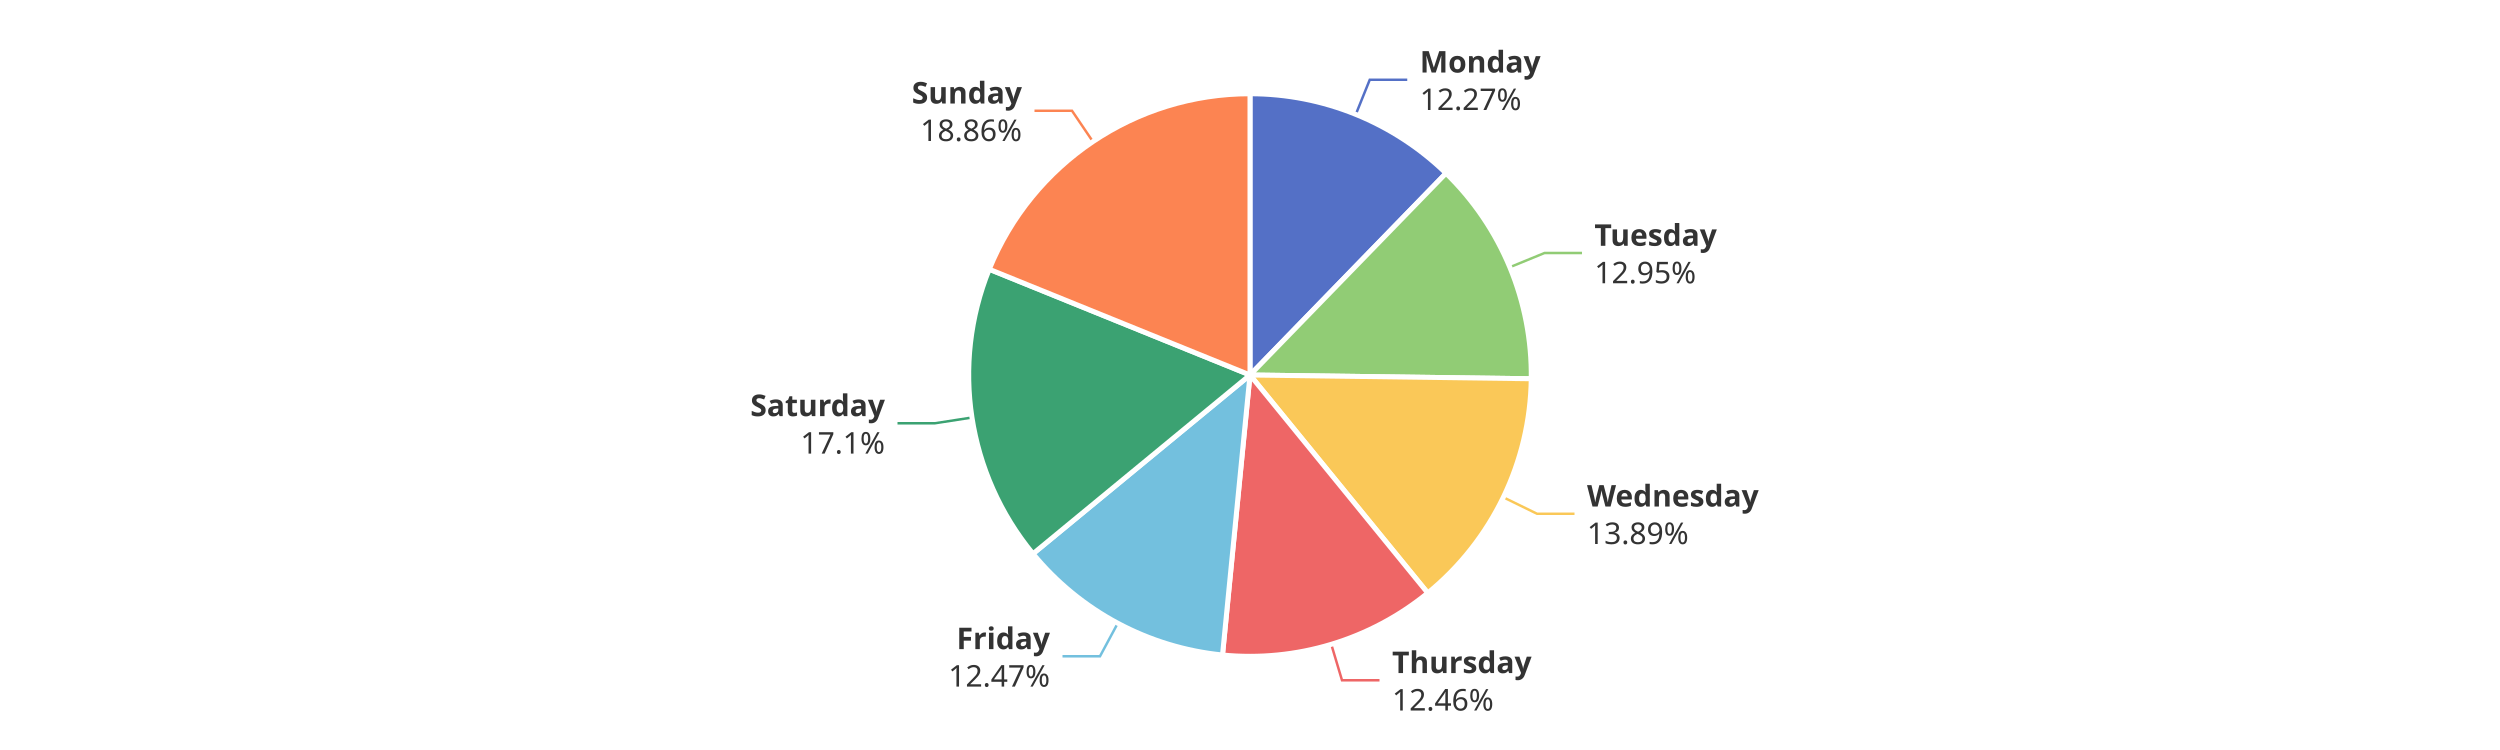
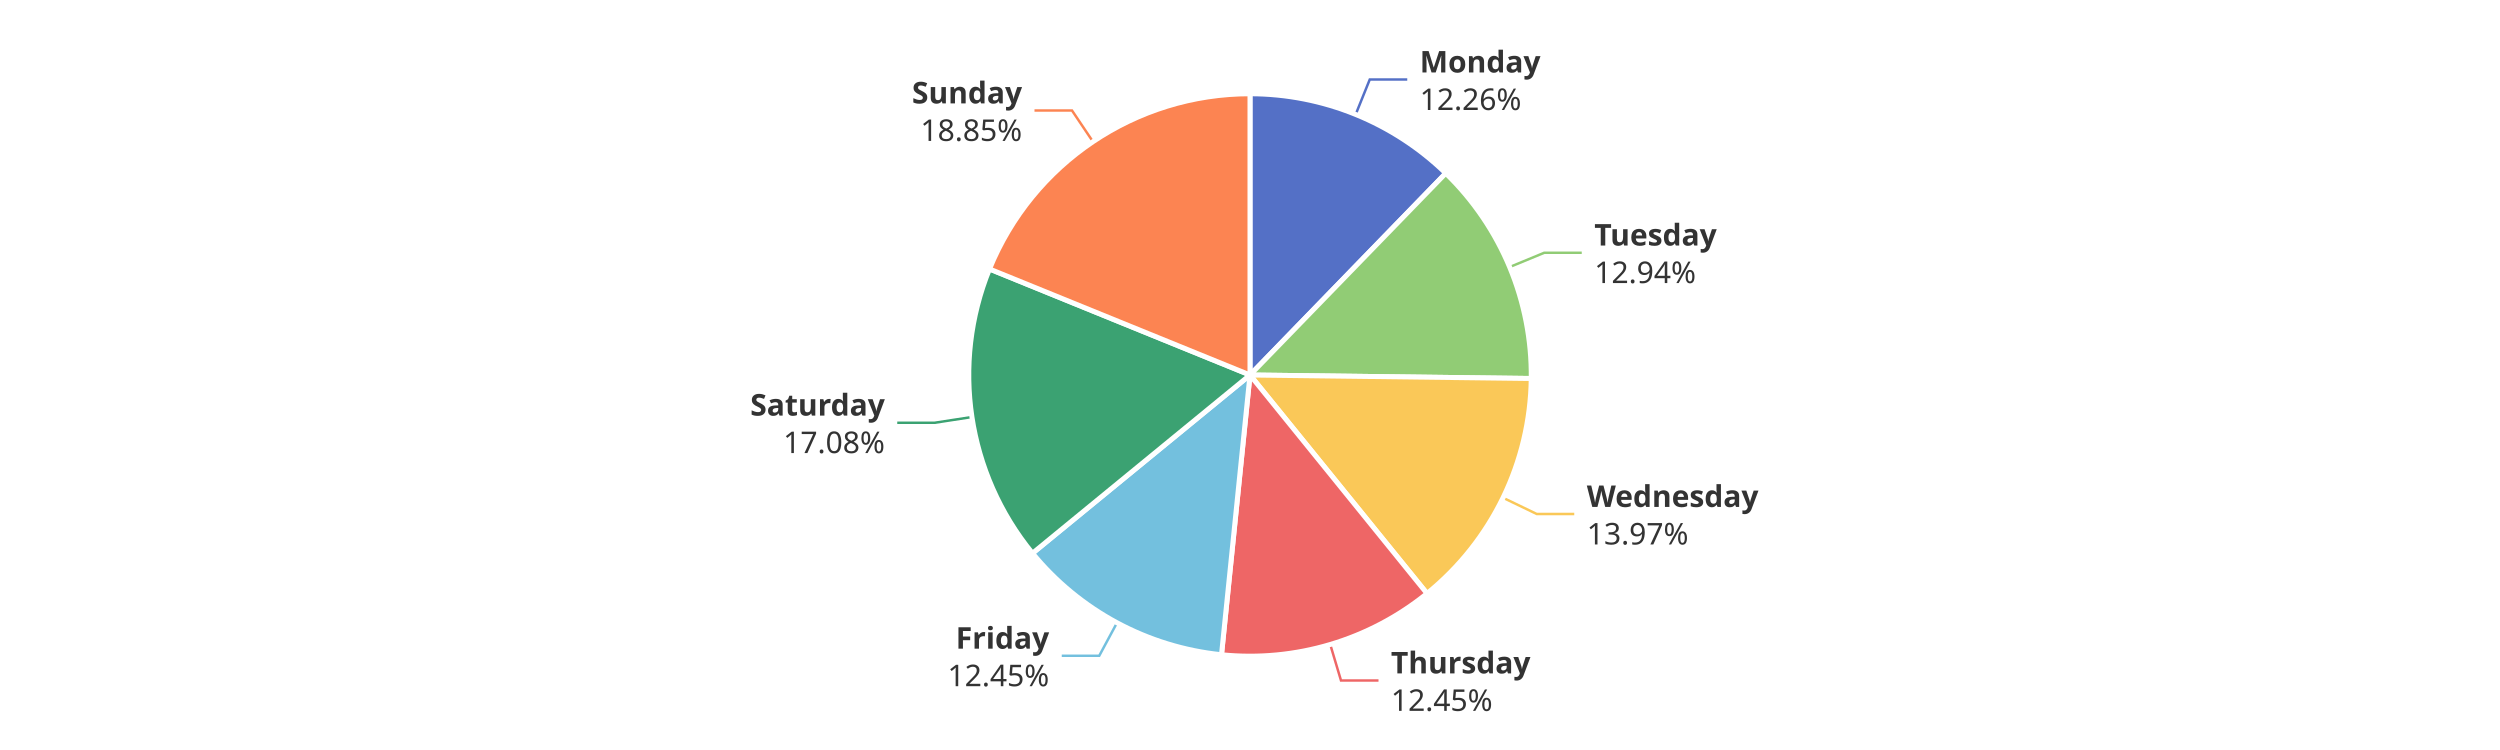
<svg xmlns="http://www.w3.org/2000/svg" width="1000" height="300" version="1.1" baseProfile="full" viewBox="0 0 1000 300">
  <rect width="1000" height="300" x="0" y="0" id="0" fill="#ffffff" />
-   <polyline points="542.3 45.8 547.9 31.9 562.9 31.9" fill="none" stroke="#5470c6" />
-   <polyline points="603.9 106.9 617.8 101.2 632.8 101.2" fill="none" stroke="#91cc75" />
-   <polyline points="601.3 198.9 614.8 205.5 629.8 205.5" fill="none" stroke="#fac858" />
-   <polyline points="532.5 257.7 536.8 272.1 551.8 272.1" fill="none" stroke="#ee6666" />
-   <polyline points="447.1 249.3 440 262.5 425 262.5" fill="none" stroke="#73c0de" />
-   <polyline points="388.8 167 374 169.3 359 169.3" fill="none" stroke="#3ba272" />
-   <polyline points="437.2 56.7 428.8 44.3 413.8 44.3" fill="none" stroke="#fc8452" />
-   <path d="M500 37.5A112.5 112.5 0 0 1 578.4 69.3L500 150Z" fill="#5470c6" stroke="#fff" stroke-width="2" stroke-linejoin="round" />
-   <path d="M578.4 69.3A112.5 112.5 0 0 1 612.5 151.5L500 150Z" fill="#91cc75" stroke="#fff" stroke-width="2" stroke-linejoin="round" />
-   <path d="M612.5 151.5A112.5 112.5 0 0 1 571.1 237.2L500 150Z" fill="#fac858" stroke="#fff" stroke-width="2" stroke-linejoin="round" />
-   <path d="M571.1 237.2A112.5 112.5 0 0 1 489 262L500 150Z" fill="#ee6666" stroke="#fff" stroke-width="2" stroke-linejoin="round" />
-   <path d="M489 262A112.5 112.5 0 0 1 413.2 221.5L500 150Z" fill="#73c0de" stroke="#fff" stroke-width="2" stroke-linejoin="round" />
-   <path d="M413.2 221.5A112.5 112.5 0 0 1 395.7 107.7L500 150Z" fill="#3ba272" stroke="#fff" stroke-width="2" stroke-linejoin="round" />
-   <path d="M395.7 107.7A112.5 112.5 0 0 1 500 37.5L500 150Z" fill="#fc8452" stroke="#fff" stroke-width="2" stroke-linejoin="round" />
-   <path d="M0 -15l42.8 0l0 30l-42.8 0Z" transform="translate(567.9352 31.854)" fill="none" />
-   <text dominant-baseline="central" text-anchor="start" style="font-size:12px;font-family:sans-serif;font-weight:bold;" y="-7.5" transform="translate(567.9352 31.854)" fill="#333" stroke="rgb(255,255,255)" stroke-width="2" paint-order="stroke" stroke-miterlimit="2">Monday</text>
-   <text dominant-baseline="central" text-anchor="start" style="font-size:12px;font-family:sans-serif;" y="7.5" transform="translate(567.9352 31.854)" fill="#333" stroke="rgb(255,255,255)" stroke-width="2" paint-order="stroke" stroke-miterlimit="2">12.27%</text>
-   <path d="M0 -15l46.2 0l0 30l-46.2 0Z" transform="translate(637.7736 101.157)" fill="none" />
-   <text dominant-baseline="central" text-anchor="start" style="font-size:12px;font-family:sans-serif;font-weight:bold;" y="-7.5" transform="translate(637.7736 101.157)" fill="#333" stroke="rgb(255,255,255)" stroke-width="2" paint-order="stroke" stroke-miterlimit="2">Tuesday</text>
-   <text dominant-baseline="central" text-anchor="start" style="font-size:12px;font-family:sans-serif;" y="7.5" transform="translate(637.7736 101.157)" fill="#333" stroke="rgb(255,255,255)" stroke-width="2" paint-order="stroke" stroke-miterlimit="2">12.95%</text>
-   <path d="M0 -15l63.6 0l0 30l-63.6 0Z" transform="translate(634.8077 205.4567)" fill="none" />
-   <text dominant-baseline="central" text-anchor="start" style="font-size:12px;font-family:sans-serif;font-weight:bold;" y="-7.5" transform="translate(634.8077 205.4567)" fill="#333" stroke="rgb(255,255,255)" stroke-width="2" paint-order="stroke" stroke-miterlimit="2">Wednesday</text>
-   <text dominant-baseline="central" text-anchor="start" style="font-size:12px;font-family:sans-serif;" y="7.5" transform="translate(634.8077 205.4567)" fill="#333" stroke="rgb(255,255,255)" stroke-width="2" paint-order="stroke" stroke-miterlimit="2">13.89%</text>
-   <path d="M0 -15l50.2 0l0 30l-50.2 0Z" transform="translate(556.8352 272.0632)" fill="none" />
-   <text dominant-baseline="central" text-anchor="start" style="font-size:12px;font-family:sans-serif;font-weight:bold;" y="-7.5" transform="translate(556.8352 272.0632)" fill="#333" stroke="rgb(255,255,255)" stroke-width="2" paint-order="stroke" stroke-miterlimit="2">Thursday</text>
-   <text dominant-baseline="central" text-anchor="start" style="font-size:12px;font-family:sans-serif;" y="7.5" transform="translate(556.8352 272.0632)" fill="#333" stroke="rgb(255,255,255)" stroke-width="2" paint-order="stroke" stroke-miterlimit="2">12.46%</text>
-   <path d="M-40.9 -15l40.9 0l0 30l-40.9 0Z" transform="translate(419.9908 262.4951)" fill="none" />
-   <text dominant-baseline="central" text-anchor="end" style="font-size:12px;font-family:sans-serif;font-weight:bold;" y="-7.5" transform="translate(419.9908 262.4951)" fill="#333" stroke="rgb(255,255,255)" stroke-width="2" paint-order="stroke" stroke-miterlimit="2">Friday</text>
-   <text dominant-baseline="central" text-anchor="end" style="font-size:12px;font-family:sans-serif;" y="7.5" transform="translate(419.9908 262.4951)" fill="#333" stroke="rgb(255,255,255)" stroke-width="2" paint-order="stroke" stroke-miterlimit="2">12.47%</text>
-   <path d="M-48.2 -15l48.2 0l0 30l-48.2 0Z" transform="translate(353.9677 169.2904)" fill="none" />
-   <text dominant-baseline="central" text-anchor="end" style="font-size:12px;font-family:sans-serif;font-weight:bold;" y="-7.5" transform="translate(353.9677 169.2904)" fill="#333" stroke="rgb(255,255,255)" stroke-width="2" paint-order="stroke" stroke-miterlimit="2">Saturday</text>
-   <text dominant-baseline="central" text-anchor="end" style="font-size:12px;font-family:sans-serif;" y="7.5" transform="translate(353.9677 169.2904)" fill="#333" stroke="rgb(255,255,255)" stroke-width="2" paint-order="stroke" stroke-miterlimit="2">17.1%</text>
-   <path d="M-40.9 -15l40.9 0l0 30l-40.9 0Z" transform="translate(408.7719 44.2512)" fill="none" />
-   <text dominant-baseline="central" text-anchor="end" style="font-size:12px;font-family:sans-serif;font-weight:bold;" y="-7.5" transform="translate(408.7719 44.2512)" fill="#333" stroke="rgb(255,255,255)" stroke-width="2" paint-order="stroke" stroke-miterlimit="2">Sunday</text>
-   <text dominant-baseline="central" text-anchor="end" style="font-size:12px;font-family:sans-serif;" y="7.5" transform="translate(408.7719 44.2512)" fill="#333" stroke="rgb(255,255,255)" stroke-width="2" paint-order="stroke" stroke-miterlimit="2">18.86%</text>
+   <polyline points="542.3 45.7 547.9 31.8 562.9 31.8" fill="none" stroke="#5470c6" />
+   <polyline points="603.9 106.8 617.7 101.1 632.7 101.1" fill="none" stroke="#91cc75" />
+   <polyline points="601.2 199.1 614.7 205.6 629.7 205.6" fill="none" stroke="#fac858" />
+   <polyline points="532.1 257.8 536.4 272.2 551.4 272.2" fill="none" stroke="#ee6666" />
+   <polyline points="446.8 249.1 439.7 262.3 424.7 262.3" fill="none" stroke="#73c0de" />
+   <polyline points="388.8 166.8 373.9 169.1 358.9 169.1" fill="none" stroke="#3ba272" />
+   <polyline points="437.2 56.7 428.8 44.2 413.8 44.2" fill="none" stroke="#fc8452" />
+   <path d="M500 37.5A112.5 112.5 0 0 1 578.3 69.3L500 150Z" fill="#5470c6" stroke="#fff" stroke-width="2" stroke-linejoin="round" />
+   <path d="M578.3 69.3A112.5 112.5 0 0 1 612.5 151.4L500 150Z" fill="#91cc75" stroke="#fff" stroke-width="2" stroke-linejoin="round" />
+   <path d="M612.5 151.4A112.5 112.5 0 0 1 570.8 237.4L500 150Z" fill="#fac858" stroke="#fff" stroke-width="2" stroke-linejoin="round" />
+   <path d="M570.8 237.4A112.5 112.5 0 0 1 488.6 261.9L500 150Z" fill="#ee6666" stroke="#fff" stroke-width="2" stroke-linejoin="round" />
+   <path d="M488.6 261.9A112.5 112.5 0 0 1 413 221.3L500 150Z" fill="#73c0de" stroke="#fff" stroke-width="2" stroke-linejoin="round" />
+   <path d="M413 221.3A112.5 112.5 0 0 1 395.8 107.6L500 150Z" fill="#3ba272" stroke="#fff" stroke-width="2" stroke-linejoin="round" />
+   <path d="M395.8 107.6A112.5 112.5 0 0 1 500 37.5L500 150Z" fill="#fc8452" stroke="#fff" stroke-width="2" stroke-linejoin="round" />
+   <path d="M0 -15l42.8 0l0 30l-42.8 0Z" transform="translate(567.9026 31.8408)" fill="none" />
+   <text dominant-baseline="central" text-anchor="start" style="font-size:12px;font-family:sans-serif;font-weight:bold;" y="-7.5" transform="translate(567.9026 31.8408)" fill="#333" stroke="rgb(255,255,255)" stroke-width="2" paint-order="stroke" stroke-miterlimit="2">Monday</text>
+   <text dominant-baseline="central" text-anchor="start" style="font-size:12px;font-family:sans-serif;" y="7.5" transform="translate(567.9026 31.8408)" fill="#333" stroke="rgb(255,255,255)" stroke-width="2" paint-order="stroke" stroke-miterlimit="2">12.26%</text>
+   <path d="M0 -15l46.2 0l0 30l-46.2 0Z" transform="translate(637.7332 101.0599)" fill="none" />
+   <text dominant-baseline="central" text-anchor="start" style="font-size:12px;font-family:sans-serif;font-weight:bold;" y="-7.5" transform="translate(637.7332 101.0599)" fill="#333" stroke="rgb(255,255,255)" stroke-width="2" paint-order="stroke" stroke-miterlimit="2">Tuesday</text>
+   <text dominant-baseline="central" text-anchor="start" style="font-size:12px;font-family:sans-serif;" y="7.5" transform="translate(637.7332 101.0599)" fill="#333" stroke="rgb(255,255,255)" stroke-width="2" paint-order="stroke" stroke-miterlimit="2">12.94%</text>
+   <path d="M0 -15l63.6 0l0 30l-63.6 0Z" transform="translate(634.7266 205.6242)" fill="none" />
+   <text dominant-baseline="central" text-anchor="start" style="font-size:12px;font-family:sans-serif;font-weight:bold;" y="-7.5" transform="translate(634.7266 205.6242)" fill="#333" stroke="rgb(255,255,255)" stroke-width="2" paint-order="stroke" stroke-miterlimit="2">Wednesday</text>
+   <text dominant-baseline="central" text-anchor="start" style="font-size:12px;font-family:sans-serif;" y="7.5" transform="translate(634.7266 205.6242)" fill="#333" stroke="rgb(255,255,255)" stroke-width="2" paint-order="stroke" stroke-miterlimit="2">13.97%</text>
+   <path d="M0 -15l50.2 0l0 30l-50.2 0Z" transform="translate(556.3783 272.2001)" fill="none" />
+   <text dominant-baseline="central" text-anchor="start" style="font-size:12px;font-family:sans-serif;font-weight:bold;" y="-7.5" transform="translate(556.3783 272.2001)" fill="#333" stroke="rgb(255,255,255)" stroke-width="2" paint-order="stroke" stroke-miterlimit="2">Thursday</text>
+   <text dominant-baseline="central" text-anchor="start" style="font-size:12px;font-family:sans-serif;" y="7.5" transform="translate(556.3783 272.2001)" fill="#333" stroke="rgb(255,255,255)" stroke-width="2" paint-order="stroke" stroke-miterlimit="2">12.45%</text>
+   <path d="M-40.9 -15l40.9 0l0 30l-40.9 0Z" transform="translate(419.6674 262.322)" fill="none" />
+   <text dominant-baseline="central" text-anchor="end" style="font-size:12px;font-family:sans-serif;font-weight:bold;" y="-7.5" transform="translate(419.6674 262.322)" fill="#333" stroke="rgb(255,255,255)" stroke-width="2" paint-order="stroke" stroke-miterlimit="2">Friday</text>
+   <text dominant-baseline="central" text-anchor="end" style="font-size:12px;font-family:sans-serif;" y="7.5" transform="translate(419.6674 262.322)" fill="#333" stroke="rgb(255,255,255)" stroke-width="2" paint-order="stroke" stroke-miterlimit="2">12.45%</text>
+   <path d="M-48.2 -15l48.2 0l0 30l-48.2 0Z" transform="translate(353.9349 169.0746)" fill="none" />
+   <text dominant-baseline="central" text-anchor="end" style="font-size:12px;font-family:sans-serif;font-weight:bold;" y="-7.5" transform="translate(353.9349 169.0746)" fill="#333" stroke="rgb(255,255,255)" stroke-width="2" paint-order="stroke" stroke-miterlimit="2">Saturday</text>
+   <text dominant-baseline="central" text-anchor="end" style="font-size:12px;font-family:sans-serif;" y="7.5" transform="translate(353.9349 169.0746)" fill="#333" stroke="rgb(255,255,255)" stroke-width="2" paint-order="stroke" stroke-miterlimit="2">17.08%</text>
+   <path d="M-40.9 -15l40.9 0l0 30l-40.9 0Z" transform="translate(408.8321 44.2107)" fill="none" />
+   <text dominant-baseline="central" text-anchor="end" style="font-size:12px;font-family:sans-serif;font-weight:bold;" y="-7.5" transform="translate(408.8321 44.2107)" fill="#333" stroke="rgb(255,255,255)" stroke-width="2" paint-order="stroke" stroke-miterlimit="2">Sunday</text>
+   <text dominant-baseline="central" text-anchor="end" style="font-size:12px;font-family:sans-serif;" y="7.5" transform="translate(408.8321 44.2107)" fill="#333" stroke="rgb(255,255,255)" stroke-width="2" paint-order="stroke" stroke-miterlimit="2">18.85%</text>
</svg>
